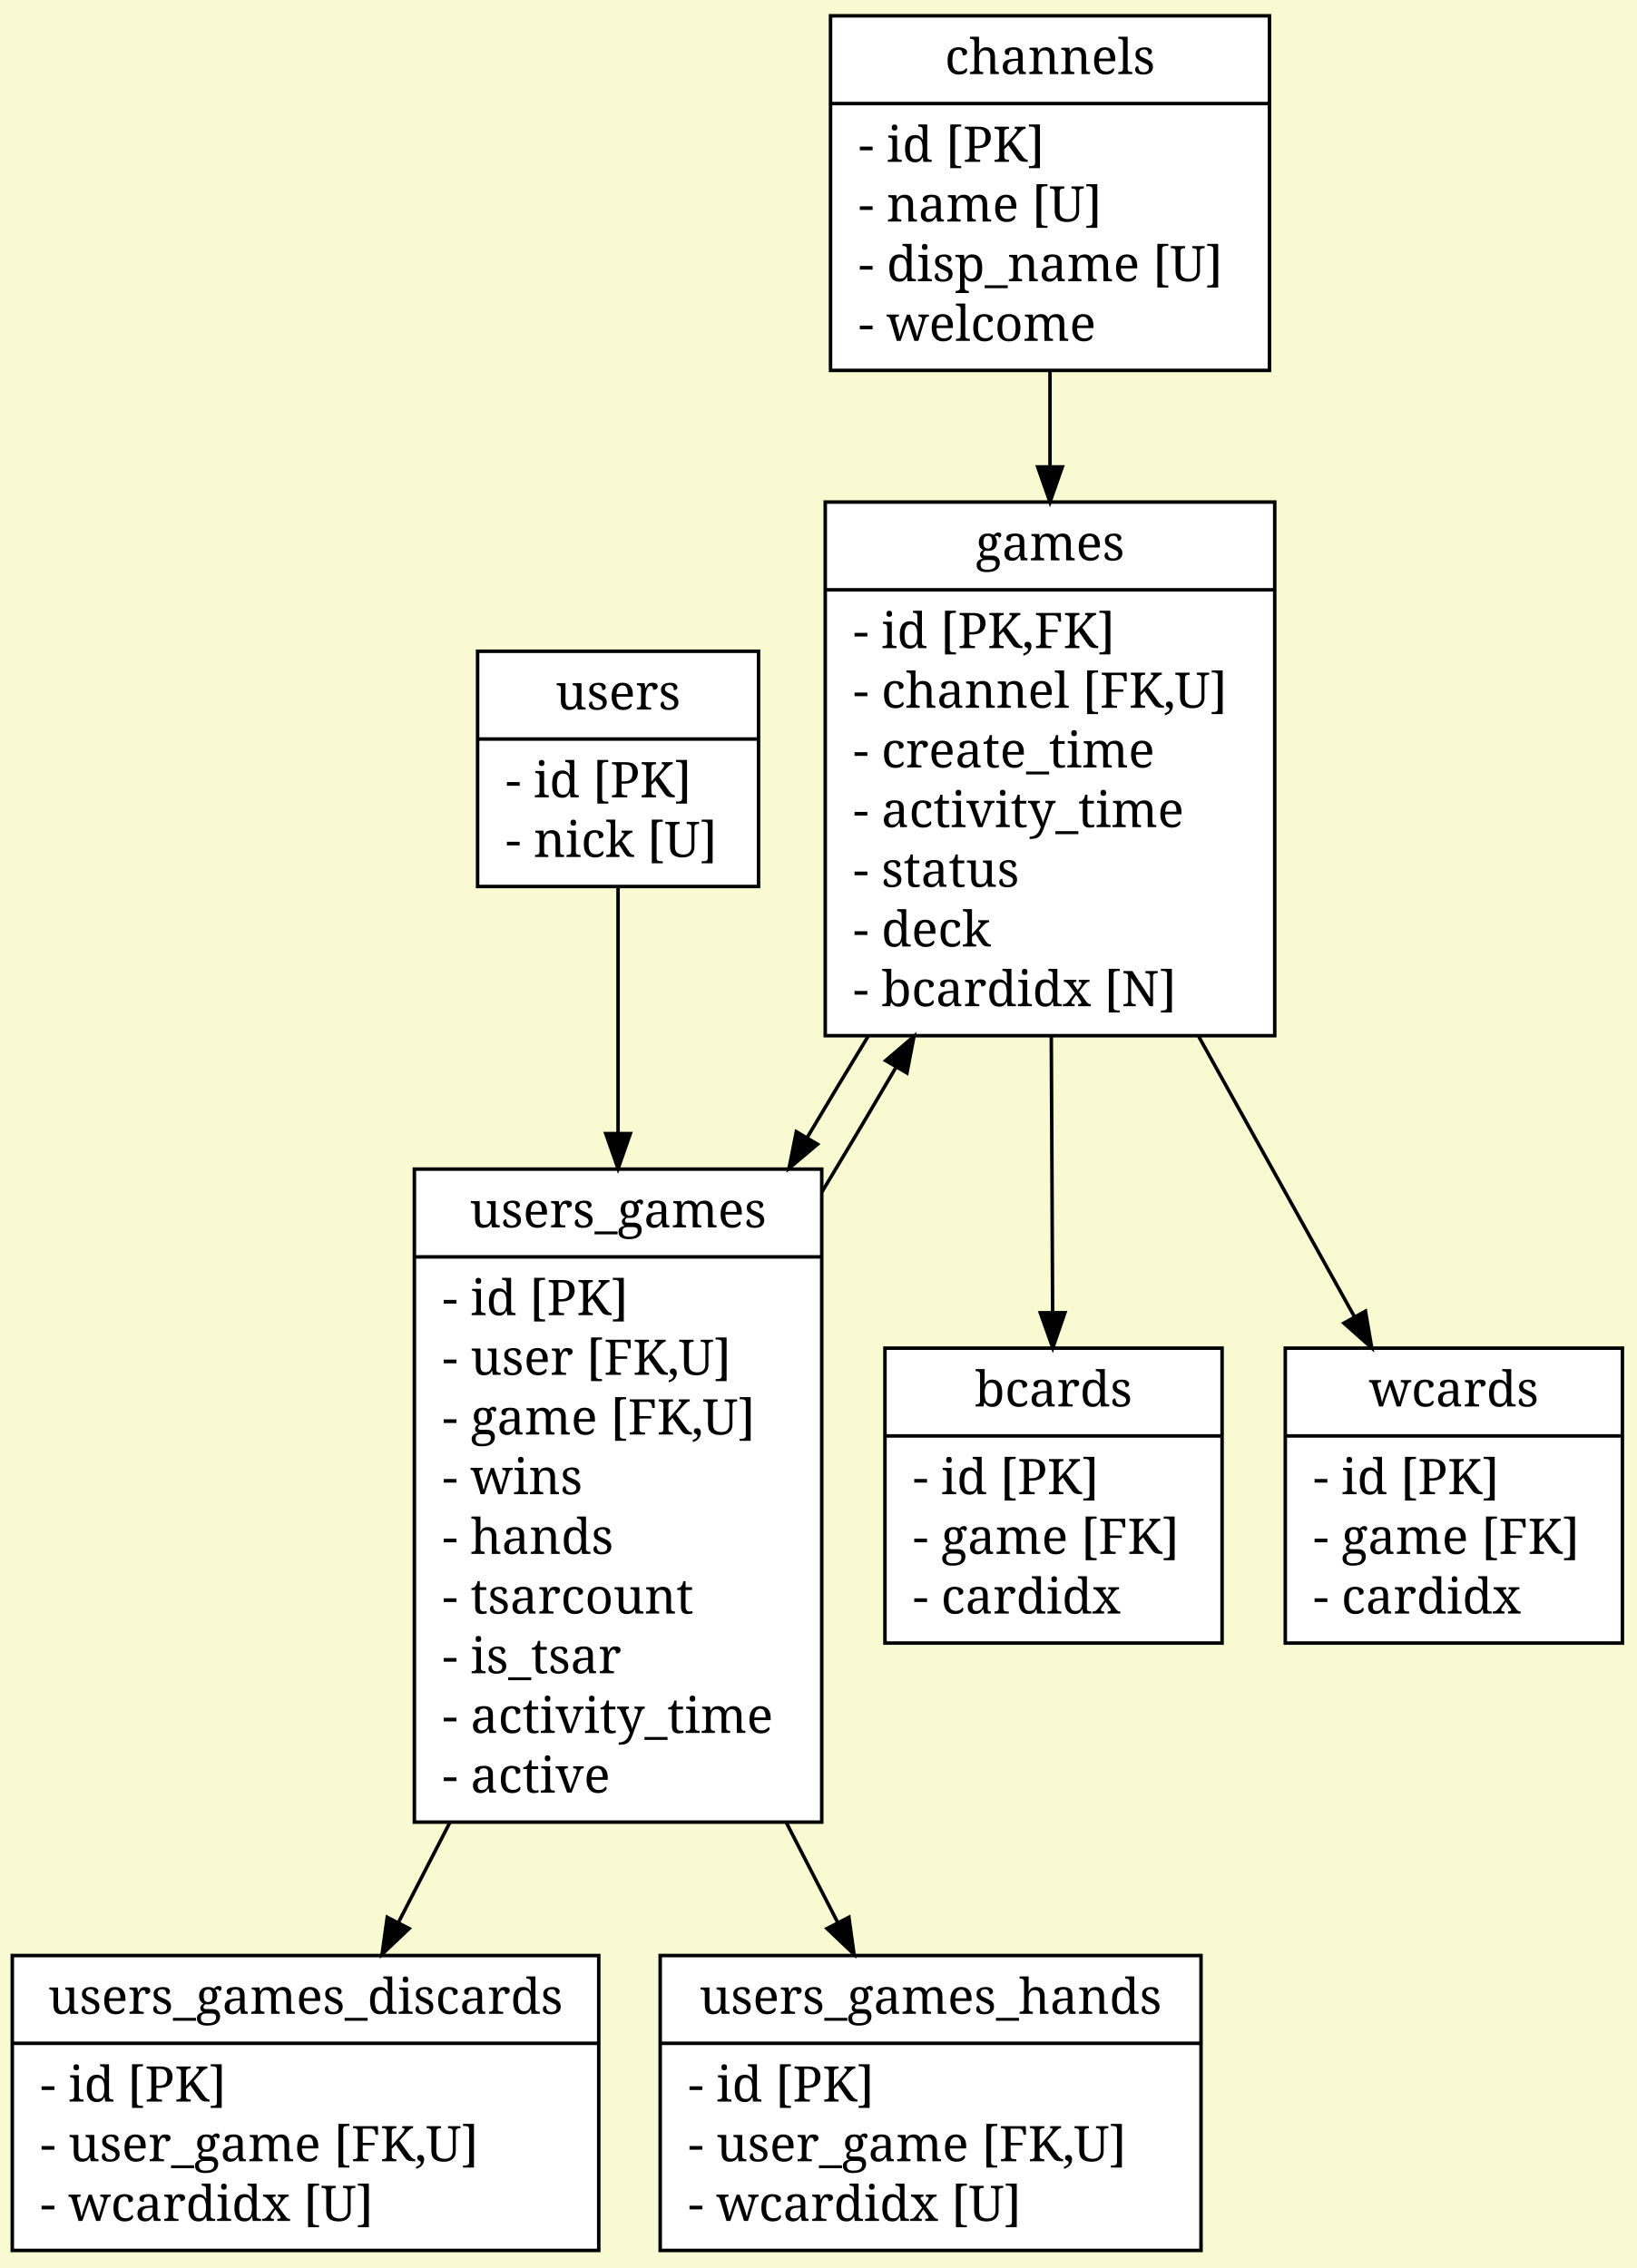
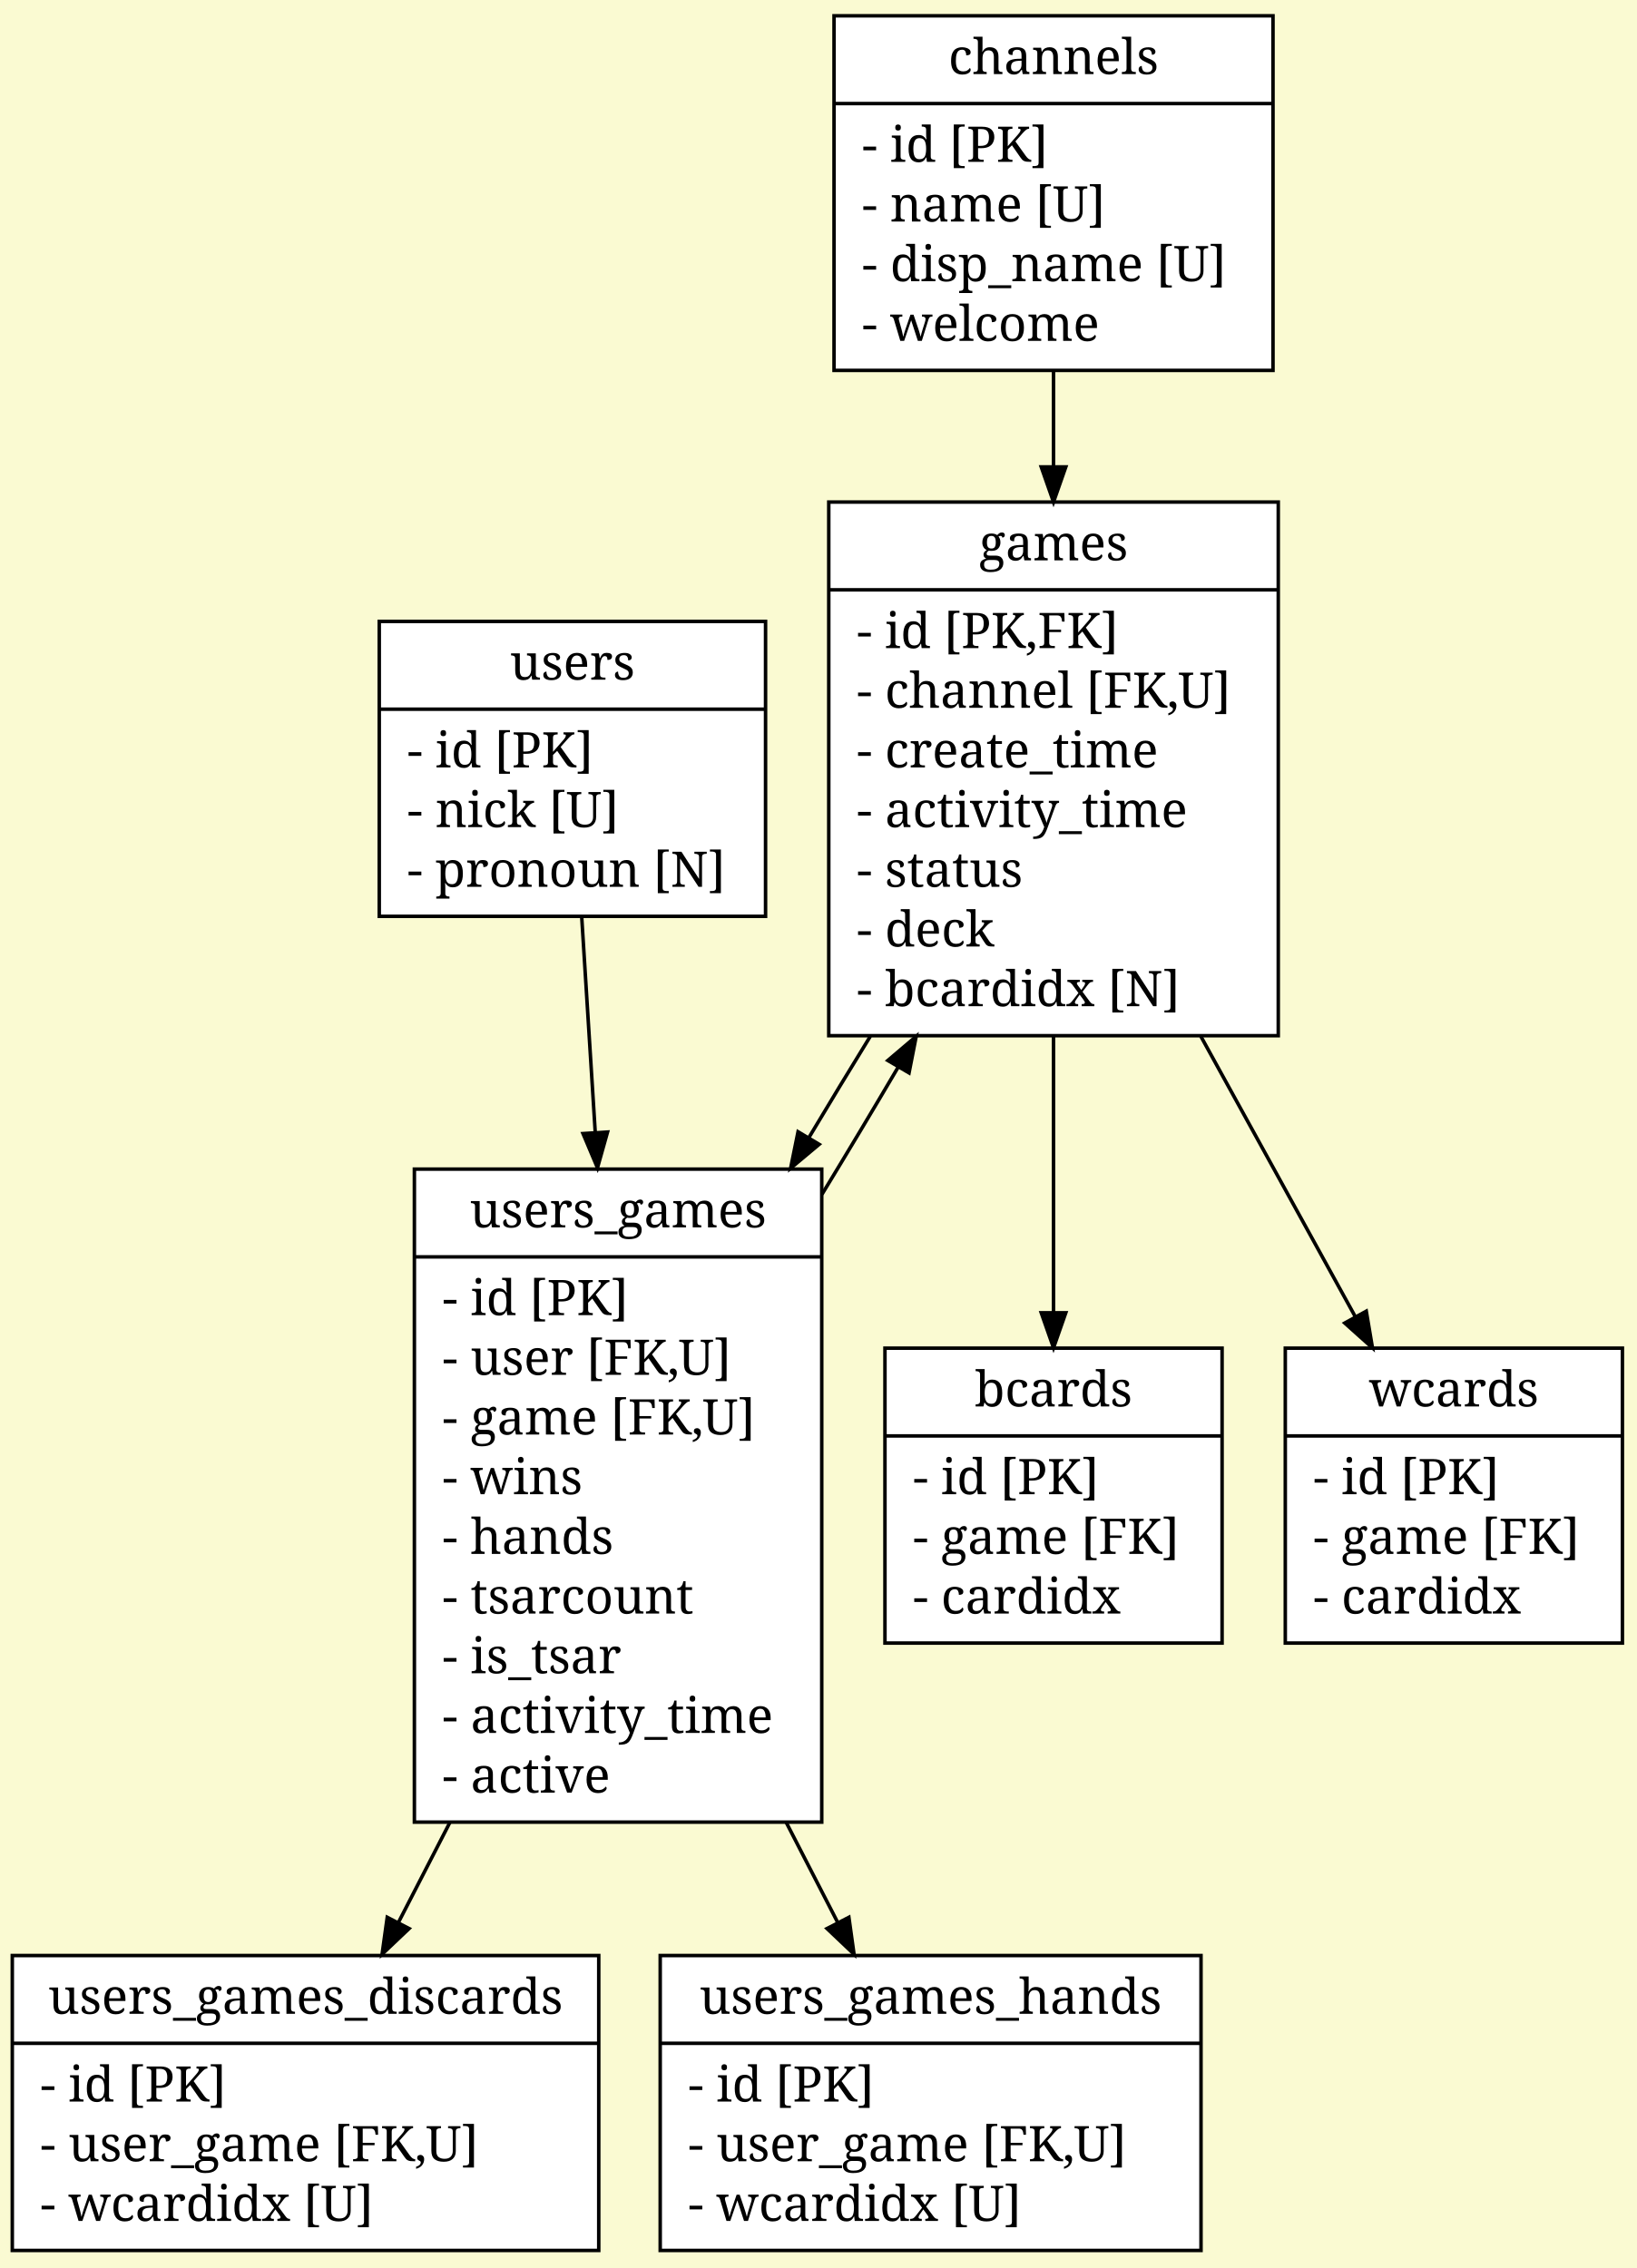
<svg xmlns="http://www.w3.org/2000/svg" width="466pt" height="646pt" viewBox="0.00 0.00 466.00 646.00">
  <g id="graph1" class="graph" transform="scale(1 1) rotate(0) translate(4 642)">
    <polygon fill="lightgoldenrodyellow" stroke="lightgoldenrodyellow" points="-4,5 -4,-642 463,-642 463,5 -4,5" />
    <g id="node1" class="node">
-       <polygon fill="white" stroke="black" points="232.5,-536.5 232.5,-637.5 357.5,-637.5 357.5,-536.5 232.5,-536.5" />
-       <text text-anchor="middle" x="295" y="-620.9" font-family="Times Roman,serif" font-size="14.00">channels</text>
-       <polyline fill="none" stroke="black" points="232.5,-612.5 357.5,-612.5 " />
-       <text text-anchor="start" x="240.5" y="-595.9" font-family="Times Roman,serif" font-size="14.00">- id [PK]</text>
-       <text text-anchor="start" x="240.5" y="-578.9" font-family="Times Roman,serif" font-size="14.00">- name [U]</text>
-       <text text-anchor="start" x="240.5" y="-561.9" font-family="Times Roman,serif" font-size="14.00">- disp_name [U]</text>
-       <text text-anchor="start" x="240.5" y="-544.9" font-family="Times Roman,serif" font-size="14.00">- welcome</text>
+       <polygon fill="white" stroke="black" points="233.5,-536.5 233.5,-637.5 358.5,-637.5 358.5,-536.5 233.5,-536.5" />
+       <text text-anchor="middle" x="296" y="-620.9" font-family="Times Roman,serif" font-size="14.00">channels</text>
+       <polyline fill="none" stroke="black" points="233.5,-612.5 358.5,-612.5 " />
+       <text text-anchor="start" x="241.5" y="-595.9" font-family="Times Roman,serif" font-size="14.00">- id [PK]</text>
+       <text text-anchor="start" x="241.5" y="-578.9" font-family="Times Roman,serif" font-size="14.00">- name [U]</text>
+       <text text-anchor="start" x="241.5" y="-561.9" font-family="Times Roman,serif" font-size="14.00">- disp_name [U]</text>
+       <text text-anchor="start" x="241.5" y="-544.9" font-family="Times Roman,serif" font-size="14.00">- welcome</text>
    </g>
    <g id="node3" class="node">
-       <polygon fill="white" stroke="black" points="231,-347 231,-499 359,-499 359,-347 231,-347" />
-       <text text-anchor="middle" x="295" y="-482.4" font-family="Times Roman,serif" font-size="14.00">games</text>
-       <polyline fill="none" stroke="black" points="231,-474 359,-474 " />
-       <text text-anchor="start" x="239" y="-457.4" font-family="Times Roman,serif" font-size="14.00">- id [PK,FK]</text>
-       <text text-anchor="start" x="239" y="-440.4" font-family="Times Roman,serif" font-size="14.00">- channel [FK,U]</text>
-       <text text-anchor="start" x="239" y="-423.4" font-family="Times Roman,serif" font-size="14.00">- create_time</text>
-       <text text-anchor="start" x="239" y="-406.4" font-family="Times Roman,serif" font-size="14.00">- activity_time</text>
-       <text text-anchor="start" x="239" y="-389.4" font-family="Times Roman,serif" font-size="14.00">- status</text>
-       <text text-anchor="start" x="239" y="-372.4" font-family="Times Roman,serif" font-size="14.00">- deck</text>
-       <text text-anchor="start" x="239" y="-355.4" font-family="Times Roman,serif" font-size="14.00">- bcardidx [N]</text>
+       <polygon fill="white" stroke="black" points="232,-347 232,-499 360,-499 360,-347 232,-347" />
+       <text text-anchor="middle" x="296" y="-482.4" font-family="Times Roman,serif" font-size="14.00">games</text>
+       <polyline fill="none" stroke="black" points="232,-474 360,-474 " />
+       <text text-anchor="start" x="240" y="-457.4" font-family="Times Roman,serif" font-size="14.00">- id [PK,FK]</text>
+       <text text-anchor="start" x="240" y="-440.4" font-family="Times Roman,serif" font-size="14.00">- channel [FK,U]</text>
+       <text text-anchor="start" x="240" y="-423.4" font-family="Times Roman,serif" font-size="14.00">- create_time</text>
+       <text text-anchor="start" x="240" y="-406.4" font-family="Times Roman,serif" font-size="14.00">- activity_time</text>
+       <text text-anchor="start" x="240" y="-389.4" font-family="Times Roman,serif" font-size="14.00">- status</text>
+       <text text-anchor="start" x="240" y="-372.4" font-family="Times Roman,serif" font-size="14.00">- deck</text>
+       <text text-anchor="start" x="240" y="-355.4" font-family="Times Roman,serif" font-size="14.00">- bcardidx [N]</text>
    </g>
    <g id="edge2" class="edge">
-       <path fill="none" stroke="black" d="M295,-536.456C295,-527.748 295,-518.481 295,-509.143" />
-       <polygon fill="black" stroke="black" points="298.5,-509.004 295,-499.005 291.5,-509.005 298.5,-509.004" />
+       <path fill="none" stroke="black" d="M296,-536.456C296,-527.748 296,-518.481 296,-509.143" />
+       <polygon fill="black" stroke="black" points="299.5,-509.004 296,-499.005 292.5,-509.005 299.5,-509.004" />
    </g>
    <g id="node2" class="node">
-       <polygon fill="white" stroke="black" points="132,-389.5 132,-456.5 212,-456.5 212,-389.5 132,-389.5" />
-       <text text-anchor="middle" x="172" y="-439.9" font-family="Times Roman,serif" font-size="14.00">users</text>
-       <polyline fill="none" stroke="black" points="132,-431.5 212,-431.5 " />
-       <text text-anchor="start" x="140" y="-414.9" font-family="Times Roman,serif" font-size="14.00">- id [PK]</text>
-       <text text-anchor="start" x="140" y="-397.9" font-family="Times Roman,serif" font-size="14.00">- nick [U]</text>
+       <polygon fill="white" stroke="black" points="104,-381 104,-465 214,-465 214,-381 104,-381" />
+       <text text-anchor="middle" x="159" y="-448.4" font-family="Times Roman,serif" font-size="14.00">users</text>
+       <polyline fill="none" stroke="black" points="104,-440 214,-440 " />
+       <text text-anchor="start" x="112" y="-423.4" font-family="Times Roman,serif" font-size="14.00">- id [PK]</text>
+       <text text-anchor="start" x="112" y="-406.4" font-family="Times Roman,serif" font-size="14.00">- nick [U]</text>
+       <text text-anchor="start" x="112" y="-389.4" font-family="Times Roman,serif" font-size="14.00">- pronoun [N]</text>
    </g>
    <g id="node4" class="node">
      <polygon fill="white" stroke="black" points="114,-123 114,-309 230,-309 230,-123 114,-123" />
      <text text-anchor="middle" x="172" y="-292.4" font-family="Times Roman,serif" font-size="14.00">users_games</text>
      <polyline fill="none" stroke="black" points="114,-284 230,-284 " />
      <text text-anchor="start" x="122" y="-267.4" font-family="Times Roman,serif" font-size="14.00">- id [PK]</text>
      <text text-anchor="start" x="122" y="-250.4" font-family="Times Roman,serif" font-size="14.00">- user [FK,U]</text>
      <text text-anchor="start" x="122" y="-233.4" font-family="Times Roman,serif" font-size="14.00">- game [FK,U]</text>
      <text text-anchor="start" x="122" y="-216.4" font-family="Times Roman,serif" font-size="14.00">- wins</text>
      <text text-anchor="start" x="122" y="-199.4" font-family="Times Roman,serif" font-size="14.00">- hands</text>
      <text text-anchor="start" x="122" y="-182.4" font-family="Times Roman,serif" font-size="14.00">- tsarcount</text>
      <text text-anchor="start" x="122" y="-165.4" font-family="Times Roman,serif" font-size="14.00">- is_tsar</text>
      <text text-anchor="start" x="122" y="-148.4" font-family="Times Roman,serif" font-size="14.00">- activity_time</text>
      <text text-anchor="start" x="122" y="-131.4" font-family="Times Roman,serif" font-size="14.00">- active</text>
    </g>
    <g id="edge10" class="edge">
-       <path fill="none" stroke="black" d="M172,-389.281C172,-369.964 172,-344.576 172,-319.212" />
-       <polygon fill="black" stroke="black" points="175.5,-319.127 172,-309.127 168.5,-319.127 175.5,-319.127" />
+       <path fill="none" stroke="black" d="M161.646,-380.861C162.773,-362.922 164.141,-341.133 165.509,-319.353" />
+       <polygon fill="black" stroke="black" points="169.003,-319.56 166.137,-309.361 162.017,-319.122 169.003,-319.56" />
    </g>
    <g id="edge6" class="edge">
-       <path fill="none" stroke="black" d="M243.187,-346.803C237.478,-337.447 231.658,-327.771 225.925,-318.111" />
-       <polygon fill="black" stroke="black" points="228.792,-316.082 220.691,-309.254 222.766,-319.644 228.792,-316.082" />
+       <path fill="none" stroke="black" d="M243.818,-346.803C238.065,-337.447 232.198,-327.771 226.419,-318.111" />
+       <polygon fill="black" stroke="black" points="229.267,-316.054 221.142,-309.254 223.253,-319.636 229.267,-316.054" />
    </g>
    <g id="node5" class="node">
      <polygon fill="white" stroke="black" points="248,-174 248,-258 344,-258 344,-174 248,-174" />
      <text text-anchor="middle" x="296" y="-241.4" font-family="Times Roman,serif" font-size="14.00">bcards</text>
      <polyline fill="none" stroke="black" points="248,-233 344,-233 " />
      <text text-anchor="start" x="256" y="-216.4" font-family="Times Roman,serif" font-size="14.00">- id [PK]</text>
      <text text-anchor="start" x="256" y="-199.4" font-family="Times Roman,serif" font-size="14.00">- game [FK]</text>
      <text text-anchor="start" x="256" y="-182.4" font-family="Times Roman,serif" font-size="14.00">- cardidx</text>
    </g>
    <g id="edge4" class="edge">
-       <path fill="none" stroke="black" d="M295.368,-346.803C295.494,-320.694 295.632,-292.089 295.747,-268.305" />
-       <polygon fill="black" stroke="black" points="299.248,-268.103 295.797,-258.086 292.248,-268.069 299.248,-268.103" />
+       <path fill="none" stroke="black" d="M296,-346.803C296,-320.694 296,-292.089 296,-268.305" />
+       <polygon fill="black" stroke="black" points="299.5,-268.086 296,-258.086 292.5,-268.086 299.5,-268.086" />
    </g>
    <g id="node8" class="node">
      <polygon fill="white" stroke="black" points="362,-174 362,-258 458,-258 458,-174 362,-174" />
      <text text-anchor="middle" x="410" y="-241.4" font-family="Times Roman,serif" font-size="14.00">wcards</text>
      <polyline fill="none" stroke="black" points="362,-233 458,-233 " />
      <text text-anchor="start" x="370" y="-216.4" font-family="Times Roman,serif" font-size="14.00">- id [PK]</text>
      <text text-anchor="start" x="370" y="-199.4" font-family="Times Roman,serif" font-size="14.00">- game [FK]</text>
      <text text-anchor="start" x="370" y="-182.4" font-family="Times Roman,serif" font-size="14.00">- cardidx</text>
    </g>
    <g id="edge8" class="edge">
-       <path fill="none" stroke="black" d="M337.332,-346.803C352.097,-320.226 368.299,-291.062 381.65,-267.03" />
-       <polygon fill="black" stroke="black" points="384.822,-268.528 386.619,-258.086 378.703,-265.128 384.822,-268.528" />
+       <path fill="none" stroke="black" d="M337.964,-346.803C352.6,-320.226 368.662,-291.062 381.897,-267.03" />
+       <polygon fill="black" stroke="black" points="385.064,-268.534 386.822,-258.086 378.932,-265.157 385.064,-268.534" />
    </g>
    <g id="edge12" class="edge">
-       <path fill="none" stroke="black" d="M230.08,-302.522C237.154,-314.237 244.287,-326.249 251.11,-337.938" />
-       <polygon fill="black" stroke="black" points="248.21,-339.914 256.26,-346.803 254.263,-336.398 248.21,-339.914" />
+       <path fill="none" stroke="black" d="M230.069,-301.817C237.382,-313.823 244.767,-326.156 251.82,-338.144" />
+       <polygon fill="black" stroke="black" points="248.818,-339.943 256.892,-346.803 254.858,-336.405 248.818,-339.943" />
    </g>
    <g id="node6" class="node">
      <polygon fill="white" stroke="black" points="-0.5,-1 -0.5,-85 166.5,-85 166.5,-1 -0.5,-1" />
      <text text-anchor="middle" x="83" y="-68.4" font-family="Times Roman,serif" font-size="14.00">users_games_discards</text>
      <polyline fill="none" stroke="black" points="-0.5,-60 166.5,-60 " />
      <text text-anchor="start" x="7.5" y="-43.4" font-family="Times Roman,serif" font-size="14.00">- id [PK]</text>
      <text text-anchor="start" x="7.5" y="-26.4" font-family="Times Roman,serif" font-size="14.00">- user_game [FK,U]</text>
      <text text-anchor="start" x="7.5" y="-9.4" font-family="Times Roman,serif" font-size="14.00">- wcardidx [U]</text>
    </g>
    <g id="edge14" class="edge">
      <path fill="none" stroke="black" d="M124.113,-122.917C119.105,-113.182 114.155,-103.559 109.518,-94.546" />
      <polygon fill="black" stroke="black" points="112.496,-92.684 104.809,-85.393 106.272,-95.887 112.496,-92.684" />
    </g>
    <g id="node7" class="node">
      <polygon fill="white" stroke="black" points="184,-1 184,-85 338,-85 338,-1 184,-1" />
      <text text-anchor="middle" x="261" y="-68.4" font-family="Times Roman,serif" font-size="14.00">users_games_hands</text>
      <polyline fill="none" stroke="black" points="184,-60 338,-60 " />
      <text text-anchor="start" x="192" y="-43.4" font-family="Times Roman,serif" font-size="14.00">- id [PK]</text>
      <text text-anchor="start" x="192" y="-26.4" font-family="Times Roman,serif" font-size="14.00">- user_game [FK,U]</text>
      <text text-anchor="start" x="192" y="-9.4" font-family="Times Roman,serif" font-size="14.00">- wcardidx [U]</text>
    </g>
    <g id="edge16" class="edge">
      <path fill="none" stroke="black" d="M219.887,-122.917C224.895,-113.182 229.845,-103.559 234.482,-94.546" />
      <polygon fill="black" stroke="black" points="237.728,-95.887 239.191,-85.393 231.504,-92.684 237.728,-95.887" />
    </g>
  </g>
</svg>
